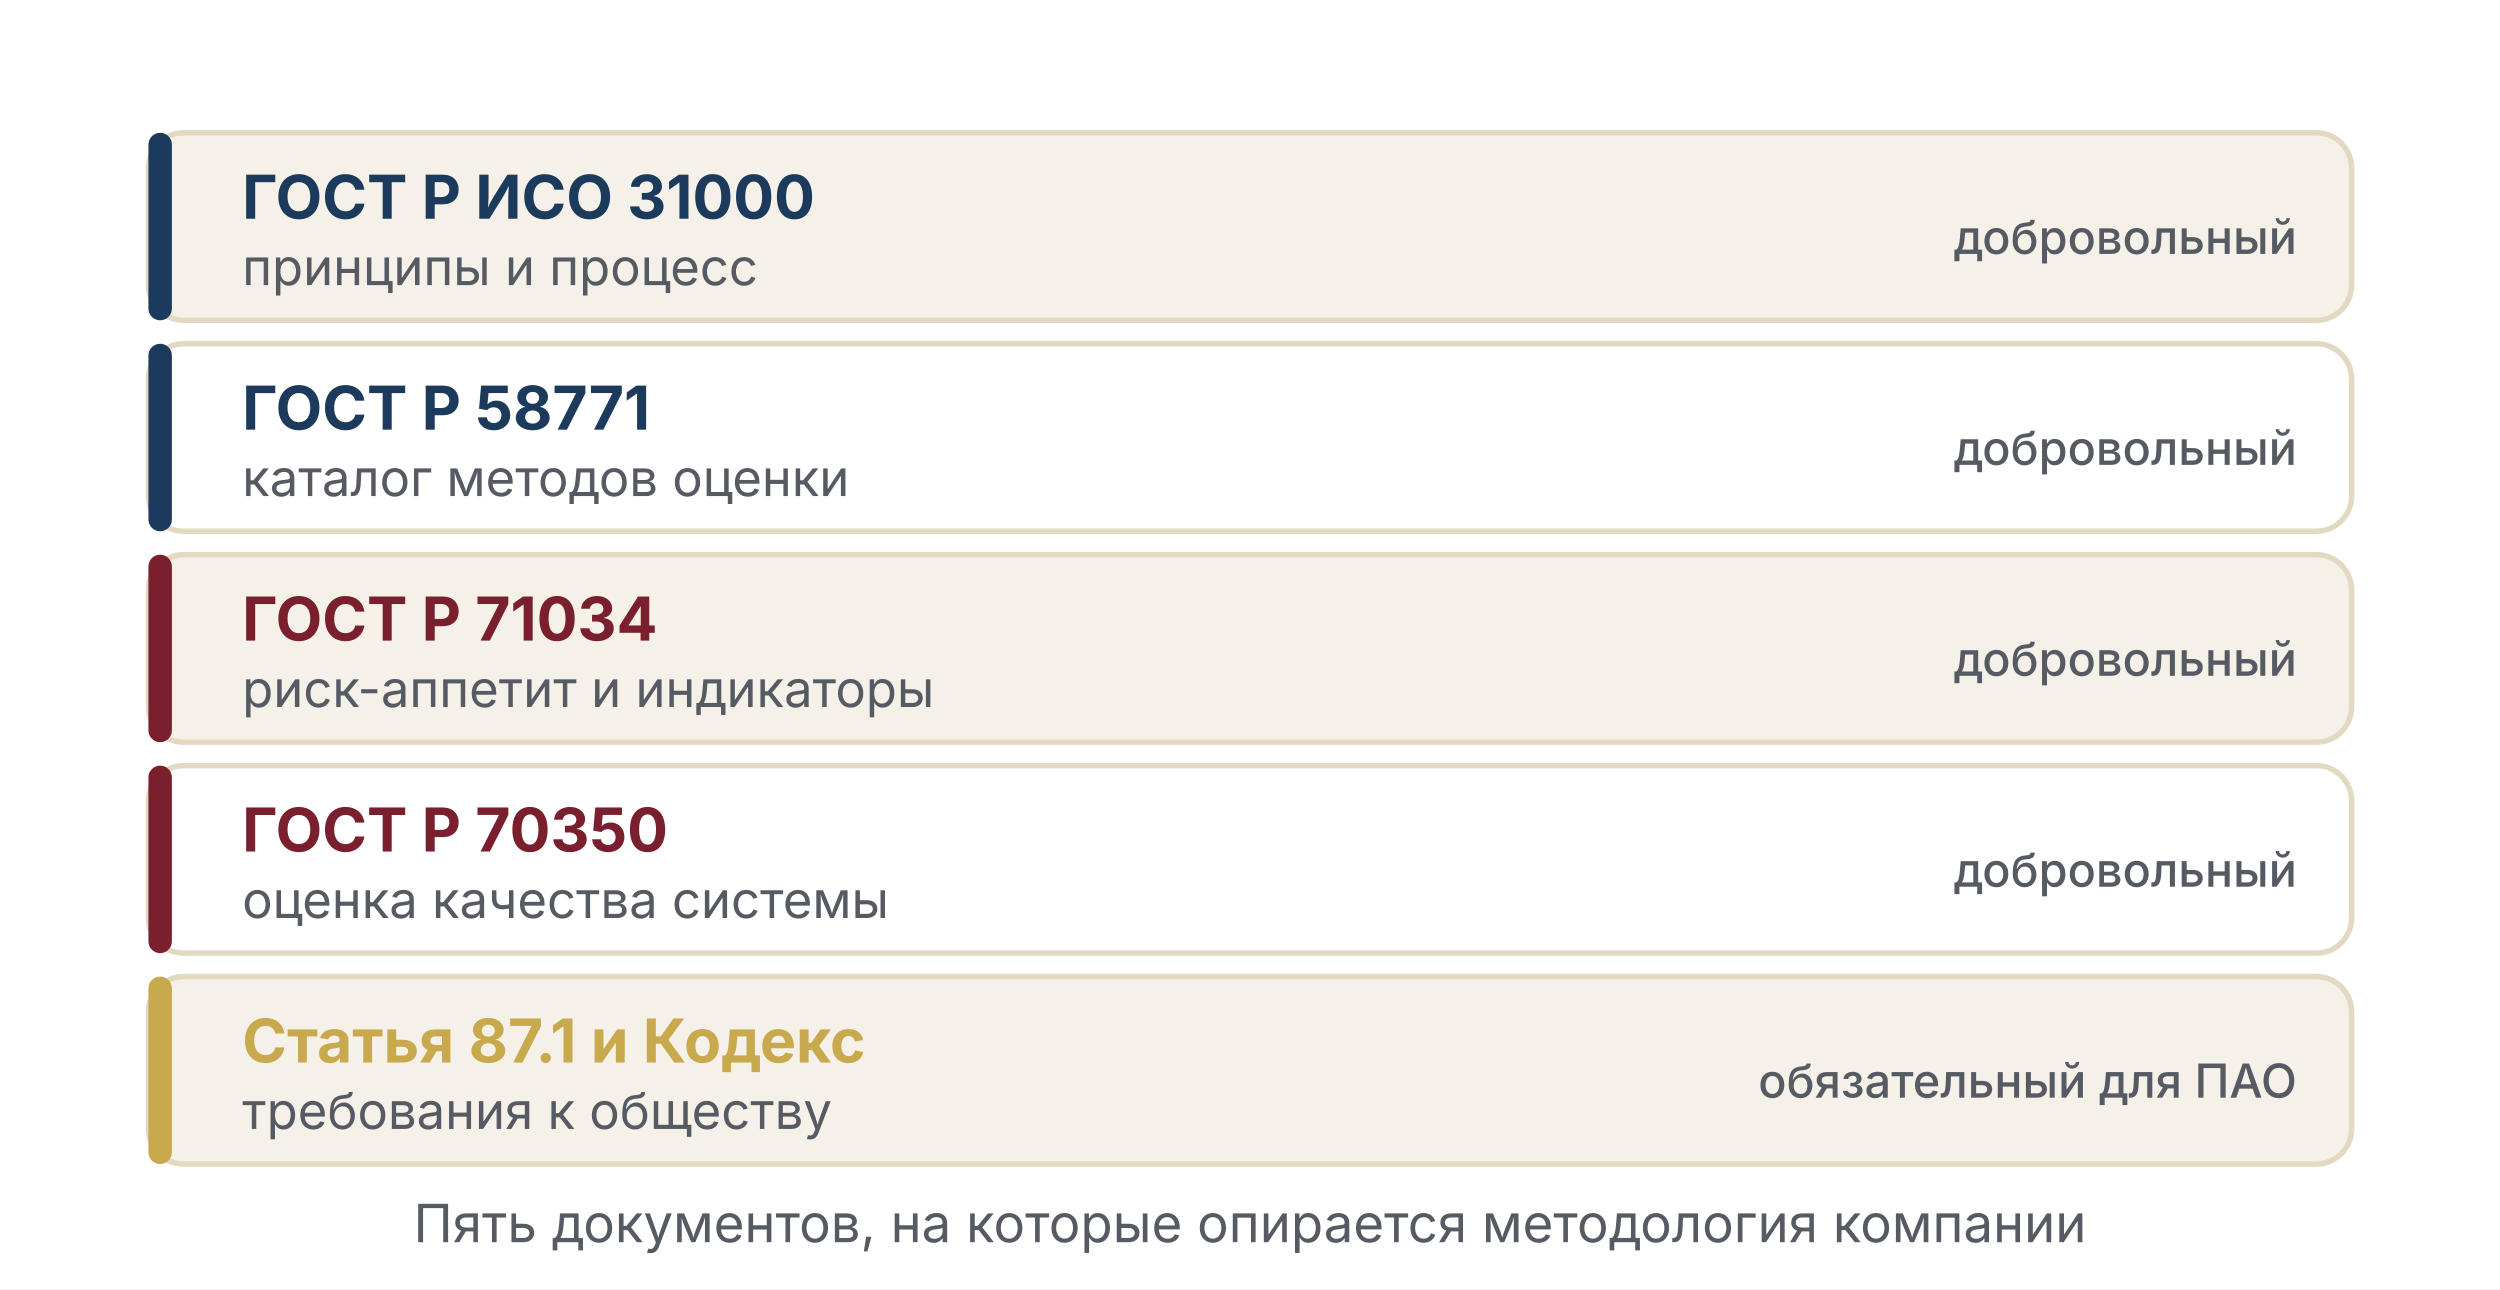
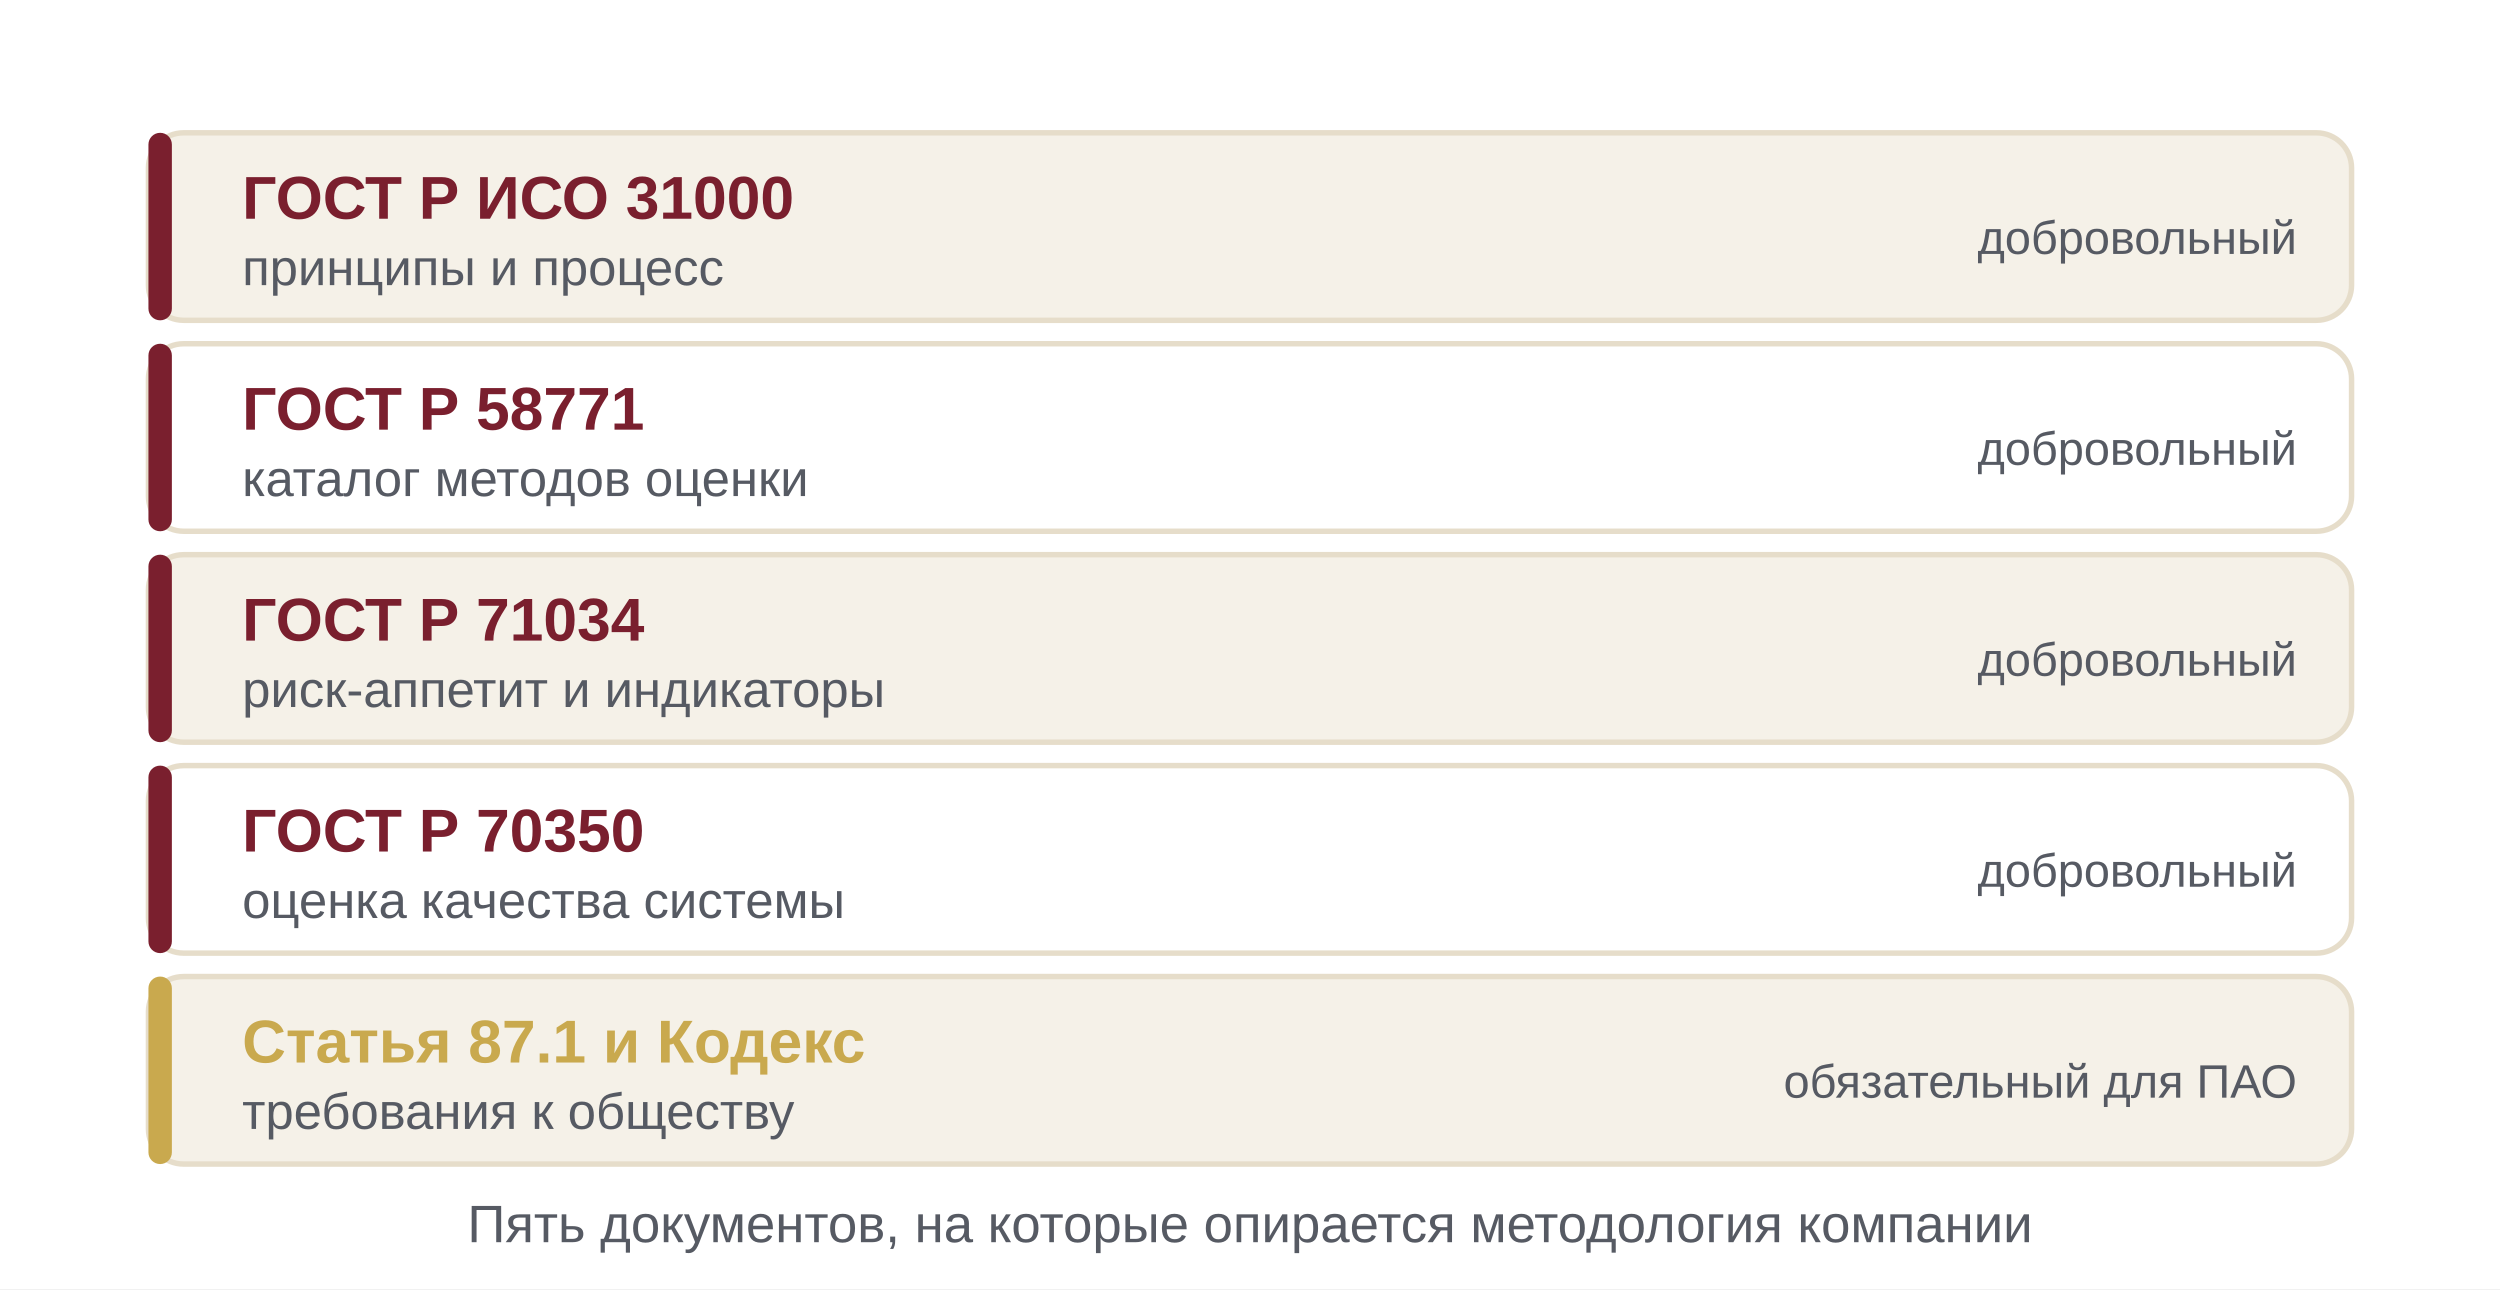
<svg xmlns="http://www.w3.org/2000/svg" viewBox="0 0 640 330" width="640" height="330" role="img" aria-label="Стандарты и нормативные требования по управлению рисками">
  <rect width="640" height="330" fill="#FFFFFF" />
-   <rect x="38" y="34" width="564" height="48" rx="9" fill="#F5F1E8" stroke="#E3D9C2" stroke-width="1.4" />
-   <rect x="38" y="34" width="6" height="48" rx="3" fill="#1B3A5C" />
-   <text x="62" y="56" font-family="Figtree, Inter, 'Helvetica Neue', Arial, sans-serif" font-size="15.5" font-weight="700" fill="#1B3A5C" text-anchor="start">ГОСТ Р ИСО 31000</text>
-   <text x="62" y="73" font-family="Figtree, Inter, 'Helvetica Neue', Arial, sans-serif" font-size="13" font-weight="400" fill="#565A63" text-anchor="start">принципы и процесс</text>
-   <text x="588" y="65" font-family="Figtree, Inter, 'Helvetica Neue', Arial, sans-serif" font-size="12" font-weight="500" fill="#565A63" text-anchor="end">добровольный</text>
-   <rect x="38" y="88" width="564" height="48" rx="9" fill="#FFFFFF" stroke="#E3D9C2" stroke-width="1.4" />
-   <rect x="38" y="88" width="6" height="48" rx="3" fill="#1B3A5C" />
-   <text x="62" y="110" font-family="Figtree, Inter, 'Helvetica Neue', Arial, sans-serif" font-size="15.5" font-weight="700" fill="#1B3A5C" text-anchor="start">ГОСТ Р 58771</text>
-   <text x="62" y="127" font-family="Figtree, Inter, 'Helvetica Neue', Arial, sans-serif" font-size="13" font-weight="400" fill="#565A63" text-anchor="start">каталог методов оценки</text>
-   <text x="588" y="119" font-family="Figtree, Inter, 'Helvetica Neue', Arial, sans-serif" font-size="12" font-weight="500" fill="#565A63" text-anchor="end">добровольный</text>
-   <rect x="38" y="142" width="564" height="48" rx="9" fill="#F5F1E8" stroke="#E3D9C2" stroke-width="1.4" />
+   <rect x="38" y="34" width="564" height="48" rx="9" fill="#F5F1E8" stroke="#E6DDCA" stroke-width="1.4" />
+   <rect x="38" y="34" width="6" height="48" rx="3" fill="#7A1F2E" />
+   <text x="62" y="56" font-family="'Golos Text','Segoe UI',Arial,sans-serif" font-size="15.5" font-weight="700" fill="#7A1F2E" text-anchor="start">ГОСТ Р ИСО 31000</text>
+   <text x="62" y="73" font-family="'Golos Text','Segoe UI',Arial,sans-serif" font-size="13" font-weight="400" fill="#565A63" text-anchor="start">принципы и процесс</text>
+   <text x="588" y="65" font-family="'Golos Text','Segoe UI',Arial,sans-serif" font-size="12" font-weight="500" fill="#565A63" text-anchor="end">добровольный</text>
+   <rect x="38" y="88" width="564" height="48" rx="9" fill="#FFFFFF" stroke="#E6DDCA" stroke-width="1.4" />
+   <rect x="38" y="88" width="6" height="48" rx="3" fill="#7A1F2E" />
+   <text x="62" y="110" font-family="'Golos Text','Segoe UI',Arial,sans-serif" font-size="15.5" font-weight="700" fill="#7A1F2E" text-anchor="start">ГОСТ Р 58771</text>
+   <text x="62" y="127" font-family="'Golos Text','Segoe UI',Arial,sans-serif" font-size="13" font-weight="400" fill="#565A63" text-anchor="start">каталог методов оценки</text>
+   <text x="588" y="119" font-family="'Golos Text','Segoe UI',Arial,sans-serif" font-size="12" font-weight="500" fill="#565A63" text-anchor="end">добровольный</text>
+   <rect x="38" y="142" width="564" height="48" rx="9" fill="#F5F1E8" stroke="#E6DDCA" stroke-width="1.4" />
  <rect x="38" y="142" width="6" height="48" rx="3" fill="#7A1F2E" />
-   <text x="62" y="164" font-family="Figtree, Inter, 'Helvetica Neue', Arial, sans-serif" font-size="15.5" font-weight="700" fill="#7A1F2E" text-anchor="start">ГОСТ Р 71034</text>
-   <text x="62" y="181" font-family="Figtree, Inter, 'Helvetica Neue', Arial, sans-serif" font-size="13" font-weight="400" fill="#565A63" text-anchor="start">риск-аппетит и индикаторы</text>
-   <text x="588" y="173" font-family="Figtree, Inter, 'Helvetica Neue', Arial, sans-serif" font-size="12" font-weight="500" fill="#565A63" text-anchor="end">добровольный</text>
-   <rect x="38" y="196" width="564" height="48" rx="9" fill="#FFFFFF" stroke="#E3D9C2" stroke-width="1.4" />
+   <text x="62" y="164" font-family="'Golos Text','Segoe UI',Arial,sans-serif" font-size="15.5" font-weight="700" fill="#7A1F2E" text-anchor="start">ГОСТ Р 71034</text>
+   <text x="62" y="181" font-family="'Golos Text','Segoe UI',Arial,sans-serif" font-size="13" font-weight="400" fill="#565A63" text-anchor="start">риск-аппетит и индикаторы</text>
+   <text x="588" y="173" font-family="'Golos Text','Segoe UI',Arial,sans-serif" font-size="12" font-weight="500" fill="#565A63" text-anchor="end">добровольный</text>
+   <rect x="38" y="196" width="564" height="48" rx="9" fill="#FFFFFF" stroke="#E6DDCA" stroke-width="1.4" />
  <rect x="38" y="196" width="6" height="48" rx="3" fill="#7A1F2E" />
-   <text x="62" y="218" font-family="Figtree, Inter, 'Helvetica Neue', Arial, sans-serif" font-size="15.5" font-weight="700" fill="#7A1F2E" text-anchor="start">ГОСТ Р 70350</text>
-   <text x="62" y="235" font-family="Figtree, Inter, 'Helvetica Neue', Arial, sans-serif" font-size="13" font-weight="400" fill="#565A63" text-anchor="start">оценка качества системы</text>
-   <text x="588" y="227" font-family="Figtree, Inter, 'Helvetica Neue', Arial, sans-serif" font-size="12" font-weight="500" fill="#565A63" text-anchor="end">добровольный</text>
-   <rect x="38" y="250" width="564" height="48" rx="9" fill="#F5F1E8" stroke="#E3D9C2" stroke-width="1.4" />
+   <text x="62" y="218" font-family="'Golos Text','Segoe UI',Arial,sans-serif" font-size="15.5" font-weight="700" fill="#7A1F2E" text-anchor="start">ГОСТ Р 70350</text>
+   <text x="62" y="235" font-family="'Golos Text','Segoe UI',Arial,sans-serif" font-size="13" font-weight="400" fill="#565A63" text-anchor="start">оценка качества системы</text>
+   <text x="588" y="227" font-family="'Golos Text','Segoe UI',Arial,sans-serif" font-size="12" font-weight="500" fill="#565A63" text-anchor="end">добровольный</text>
+   <rect x="38" y="250" width="564" height="48" rx="9" fill="#F5F1E8" stroke="#E6DDCA" stroke-width="1.4" />
  <rect x="38" y="250" width="6" height="48" rx="3" fill="#C9A94E" />
-   <text x="62" y="272" font-family="Figtree, Inter, 'Helvetica Neue', Arial, sans-serif" font-size="15.5" font-weight="700" fill="#C9A94E" text-anchor="start">Статья 87.1 и Кодекс</text>
-   <text x="62" y="289" font-family="Figtree, Inter, 'Helvetica Neue', Arial, sans-serif" font-size="13" font-weight="400" fill="#565A63" text-anchor="start">требования к обществу</text>
-   <text x="588" y="281" font-family="Figtree, Inter, 'Helvetica Neue', Arial, sans-serif" font-size="12" font-weight="500" fill="#565A63" text-anchor="end">обязательный для ПАО</text>
+   <text x="62" y="272" font-family="'Golos Text','Segoe UI',Arial,sans-serif" font-size="15.5" font-weight="700" fill="#C9A94E" text-anchor="start">Статья 87.1 и Кодекс</text>
+   <text x="62" y="289" font-family="'Golos Text','Segoe UI',Arial,sans-serif" font-size="13" font-weight="400" fill="#565A63" text-anchor="start">требования к обществу</text>
+   <text x="588" y="281" font-family="'Golos Text','Segoe UI',Arial,sans-serif" font-size="12" font-weight="500" fill="#565A63" text-anchor="end">обязательный для ПАО</text>
  <rect x="38" y="306" width="564" height="0" rx="0" fill="#FFFFFF" stroke="#FFFFFF" stroke-width="0" />
-   <text x="320" y="318" font-family="Figtree, Inter, 'Helvetica Neue', Arial, sans-serif" font-size="13.5" font-weight="400" fill="#565A63" text-anchor="middle">Пять документов, на которые опирается методология компании</text>
+   <text x="320" y="318" font-family="'Golos Text','Segoe UI',Arial,sans-serif" font-size="13.5" font-weight="400" fill="#565A63" text-anchor="middle">Пять документов, на которые опирается методология компании</text>
</svg>
